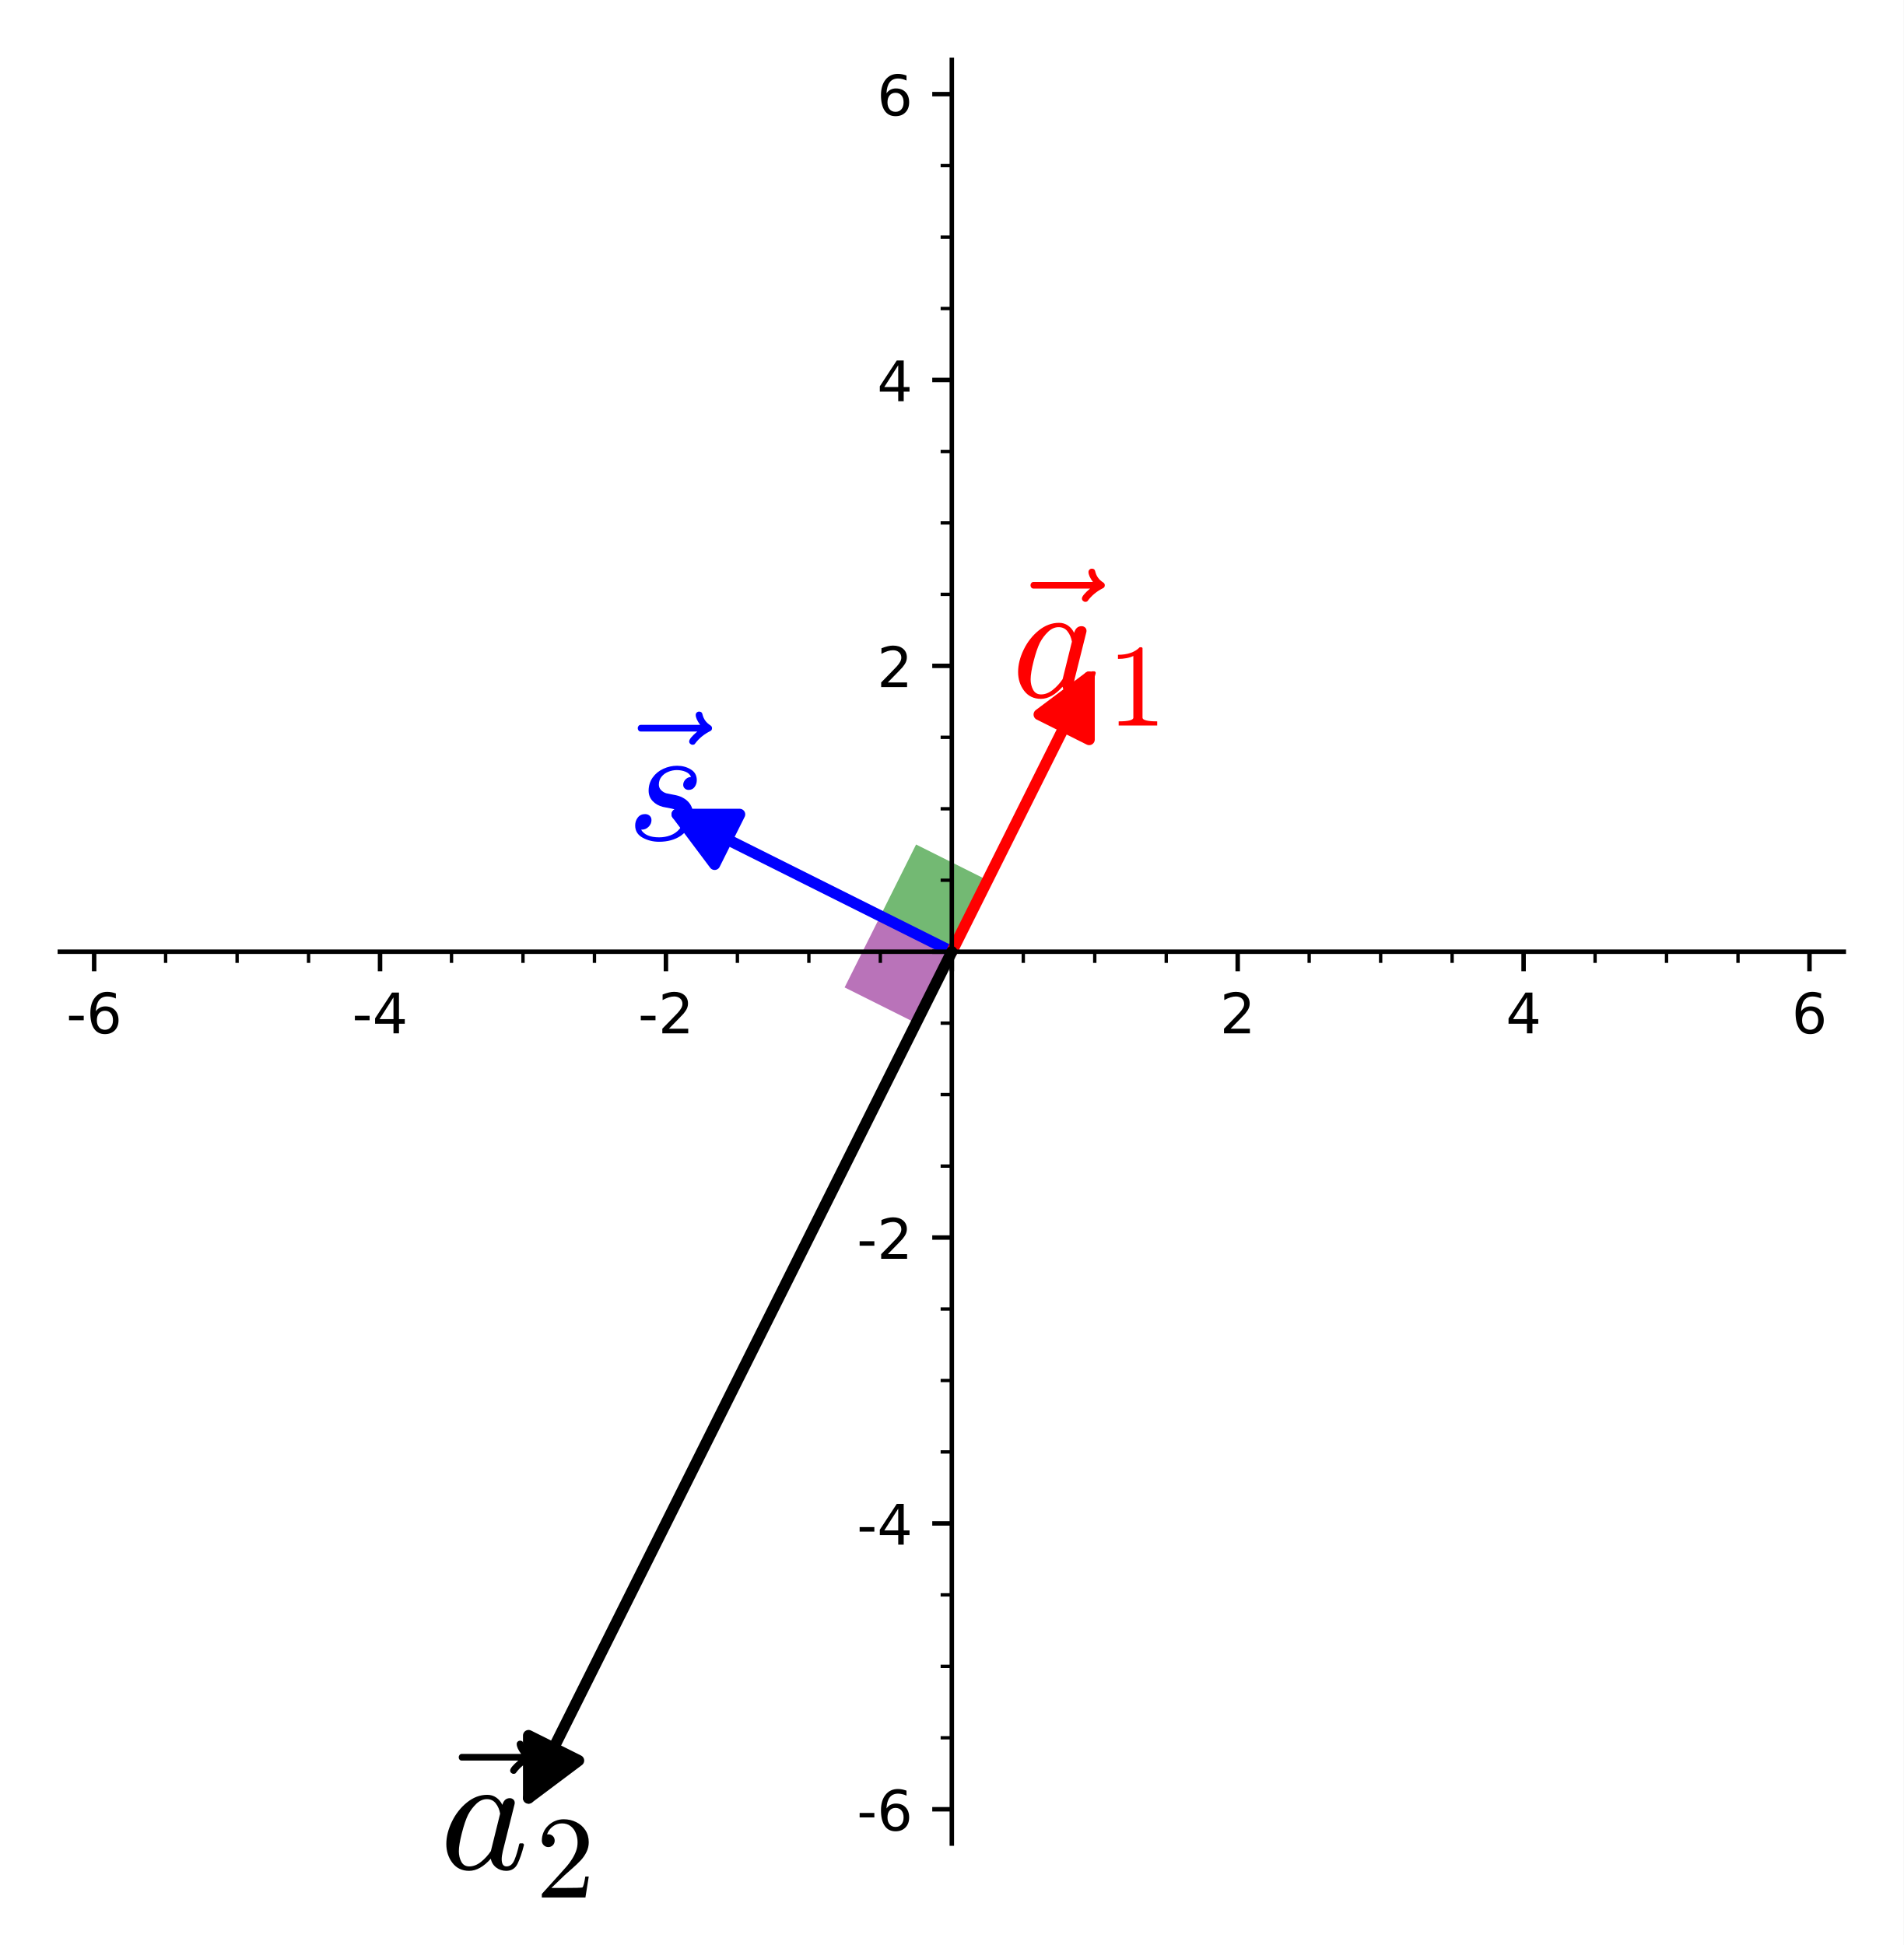
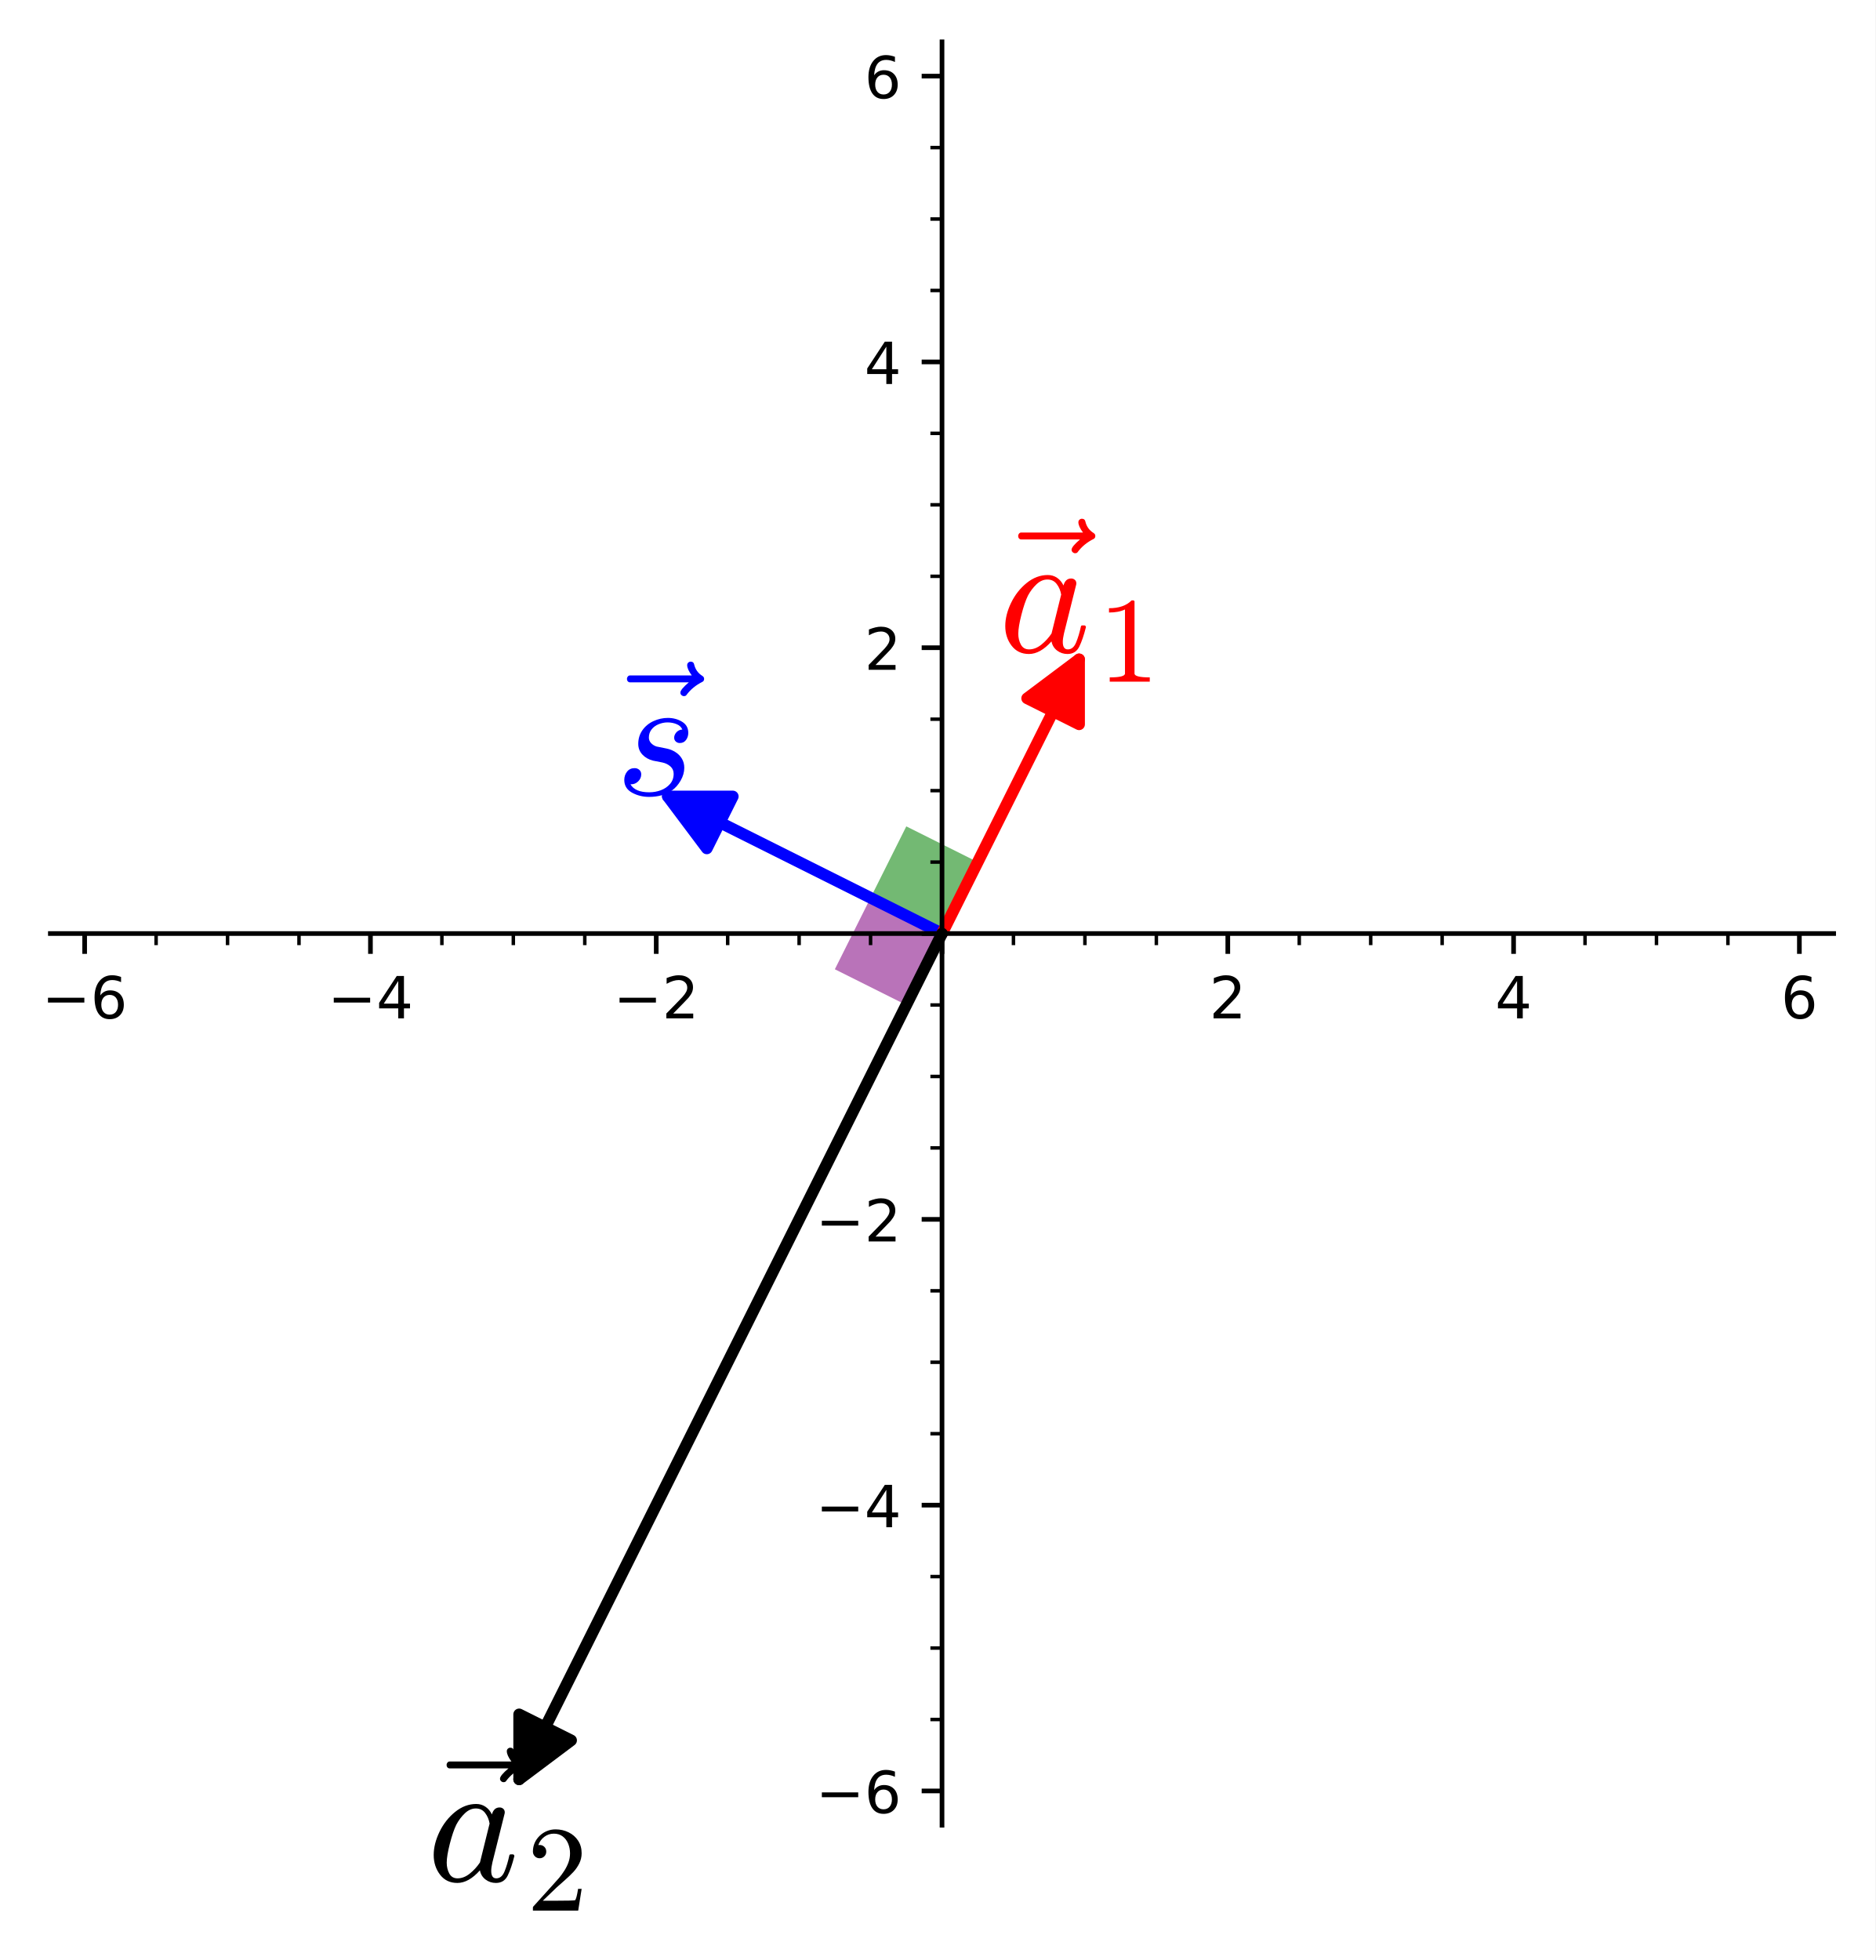
- <svg xmlns="http://www.w3.org/2000/svg" xmlns:xlink="http://www.w3.org/1999/xlink" height="347.799pt" version="1.1" viewBox="0 0 340.36 347.799" width="340.36pt">
+ <svg xmlns="http://www.w3.org/2000/svg" xmlns:xlink="http://www.w3.org/1999/xlink" height="337.348pt" version="1.1" viewBox="0 0 322.823 337.348" width="322.823pt">
  <defs>
-     <style type="text/css">
- *{stroke-linecap:butt;stroke-linejoin:round;}
-   </style>
+     <style type="text/css">*{stroke-linecap:butt;stroke-linejoin:round;}</style>
  </defs>
  <g id="figure_1">
    <g id="patch_1">
-       <path d="M 0 347.799  L 340.36 347.799  L 340.36 0  L 0 0  z " style="fill:#ffffff;" />
+       <path d="M 0 337.348  L 322.823 337.348  L 322.823 0  L 0 0  z " style="fill:#ffffff;" />
    </g>
    <g id="axes_1">
      <g id="patch_2">
-         <path d="M 10.7 329.66  L 329.66 329.66  L 329.66 10.7  L 10.7 10.7  z " style="fill:#ffffff;" />
+         <path d="M 8.668 314.155  L 315.623 314.155  L 315.623 7.2  L 8.668 7.2  z " style="fill:#ffffff;" />
      </g>
      <g id="patch_3">
-         <path clip-path="url(#pb9ba9532b4)" d="M 170.18 170.18  L 157.401 163.791  L 151.012 176.569  L 163.791 182.959  z " style="fill:#800080;opacity:0.55;" />
+         <path clip-path="url(#p8f97b2916f)" d="M 162.145 160.677  L 149.848 154.528  L 143.699 166.826  L 155.997 172.975  z " style="fill:#800080;opacity:0.55;" />
      </g>
      <g id="patch_4">
-         <path clip-path="url(#pb9ba9532b4)" d="M 170.18 170.18  L 157.401 163.791  L 163.791 151.012  L 176.569 157.401  z " style="fill:#008000;opacity:0.55;" />
+         <path clip-path="url(#p8f97b2916f)" d="M 162.145 160.677  L 149.848 154.528  L 155.997 142.231  L 168.294 148.379  z " style="fill:#008000;opacity:0.55;" />
      </g>
      <g id="matplotlib.axis_1">
        <g id="xtick_1">
          <g id="line2d_1">
            <defs>
-               <path d="M 0 0  L 0 3.5  " id="m6ef02446e8" style="stroke:#000000;stroke-width:0.8;" />
+               <path d="M 0 0  L 0 3.5  " id="m85ddcfac53" style="stroke:#000000;stroke-width:0.8;" />
            </defs>
            <g>
-               <use style="stroke:#000000;stroke-width:0.8;" x="16.834" xlink:href="#m6ef02446e8" y="170.18" />
+               <use style="stroke:#000000;stroke-width:0.8;" x="14.571" xlink:href="#m85ddcfac53" y="160.677" />
            </g>
          </g>
          <g id="text_1">
-             <defs>
-               <path d="M 4.891 31.391  L 31.203 31.391  L 31.203 23.391  L 4.891 23.391  z " id="DejaVuSans-2d" />
-               <path d="M 33.016 40.375  Q 26.375 40.375 22.484 35.828  Q 18.609 31.297 18.609 23.391  Q 18.609 15.531 22.484 10.953  Q 26.375 6.391 33.016 6.391  Q 39.656 6.391 43.531 10.953  Q 47.406 15.531 47.406 23.391  Q 47.406 31.297 43.531 35.828  Q 39.656 40.375 33.016 40.375  z M 52.594 71.297  L 52.594 62.312  Q 48.875 64.062 45.094 64.984  Q 41.312 65.922 37.594 65.922  Q 27.828 65.922 22.672 59.328  Q 17.531 52.734 16.797 39.406  Q 19.672 43.656 24.016 45.922  Q 28.375 48.188 33.594 48.188  Q 44.578 48.188 50.953 41.516  Q 57.328 34.859 57.328 23.391  Q 57.328 12.156 50.688 5.359  Q 44.047 -1.422 33.016 -1.422  Q 20.359 -1.422 13.672 8.266  Q 6.984 17.969 6.984 36.375  Q 6.984 53.656 15.188 63.938  Q 23.391 74.219 37.203 74.219  Q 40.922 74.219 44.703 73.484  Q 48.484 72.75 52.594 71.297  z " id="DejaVuSans-36" />
-             </defs>
-             <g transform="translate(11.84869 184.7784)scale(0.1 -0.1)">
-               <use xlink:href="#DejaVuSans-2d" />
-               <use x="36.084" xlink:href="#DejaVuSans-36" />
+             <g transform="translate(7.2 175.2758)scale(0.1 -0.1)">
+               <defs>
+                 <path d="M 10.594 35.5  L 73.188 35.5  L 73.188 27.203  L 10.594 27.203  z " id="DejaVuSans-8722" />
+                 <path d="M 33.016 40.375  Q 26.375 40.375 22.484 35.828  Q 18.609 31.297 18.609 23.391  Q 18.609 15.531 22.484 10.953  Q 26.375 6.391 33.016 6.391  Q 39.656 6.391 43.531 10.953  Q 47.406 15.531 47.406 23.391  Q 47.406 31.297 43.531 35.828  Q 39.656 40.375 33.016 40.375  z M 52.594 71.297  L 52.594 62.312  Q 48.875 64.062 45.094 64.984  Q 41.312 65.922 37.594 65.922  Q 27.828 65.922 22.672 59.328  Q 17.531 52.734 16.797 39.406  Q 19.672 43.656 24.016 45.922  Q 28.375 48.188 33.594 48.188  Q 44.578 48.188 50.953 41.516  Q 57.328 34.859 57.328 23.391  Q 57.328 12.156 50.688 5.359  Q 44.047 -1.422 33.016 -1.422  Q 20.359 -1.422 13.672 8.266  Q 6.984 17.969 6.984 36.375  Q 6.984 53.656 15.188 63.938  Q 23.391 74.219 37.203 74.219  Q 40.922 74.219 44.703 73.484  Q 48.484 72.75 52.594 71.297  z " id="DejaVuSans-54" />
+               </defs>
+               <use xlink:href="#DejaVuSans-8722" />
+               <use x="83.789" xlink:href="#DejaVuSans-54" />
            </g>
          </g>
        </g>
        <g id="xtick_2">
          <g id="line2d_2">
            <g>
-               <use style="stroke:#000000;stroke-width:0.8;" x="67.949" xlink:href="#m6ef02446e8" y="170.18" />
+               <use style="stroke:#000000;stroke-width:0.8;" x="63.763" xlink:href="#m85ddcfac53" y="160.677" />
            </g>
          </g>
          <g id="text_2">
-             <defs>
-               <path d="M 37.797 64.312  L 12.891 25.391  L 37.797 25.391  z M 35.203 72.906  L 47.609 72.906  L 47.609 25.391  L 58.016 25.391  L 58.016 17.188  L 47.609 17.188  L 47.609 0  L 37.797 0  L 37.797 17.188  L 4.891 17.188  L 4.891 26.703  z " id="DejaVuSans-34" />
-             </defs>
-             <g transform="translate(62.96408 184.7784)scale(0.1 -0.1)">
-               <use xlink:href="#DejaVuSans-2d" />
-               <use x="36.084" xlink:href="#DejaVuSans-34" />
+             <g transform="translate(56.39146 175.2758)scale(0.1 -0.1)">
+               <defs>
+                 <path d="M 37.797 64.312  L 12.891 25.391  L 37.797 25.391  z M 35.203 72.906  L 47.609 72.906  L 47.609 25.391  L 58.016 25.391  L 58.016 17.188  L 47.609 17.188  L 47.609 0  L 37.797 0  L 37.797 17.188  L 4.891 17.188  L 4.891 26.703  z " id="DejaVuSans-52" />
+               </defs>
+               <use xlink:href="#DejaVuSans-8722" />
+               <use x="83.789" xlink:href="#DejaVuSans-52" />
            </g>
          </g>
        </g>
        <g id="xtick_3">
          <g id="line2d_3">
            <g>
-               <use style="stroke:#000000;stroke-width:0.8;" x="119.065" xlink:href="#m6ef02446e8" y="170.18" />
+               <use style="stroke:#000000;stroke-width:0.8;" x="112.954" xlink:href="#m85ddcfac53" y="160.677" />
            </g>
          </g>
          <g id="text_3">
-             <defs>
-               <path d="M 19.188 8.297  L 53.609 8.297  L 53.609 0  L 7.328 0  L 7.328 8.297  Q 12.938 14.109 22.625 23.891  Q 32.328 33.688 34.812 36.531  Q 39.547 41.844 41.422 45.531  Q 43.312 49.219 43.312 52.781  Q 43.312 58.594 39.234 62.25  Q 35.156 65.922 28.609 65.922  Q 23.969 65.922 18.812 64.312  Q 13.672 62.703 7.812 59.422  L 7.812 69.391  Q 13.766 71.781 18.938 73  Q 24.125 74.219 28.422 74.219  Q 39.75 74.219 46.484 68.547  Q 53.219 62.891 53.219 53.422  Q 53.219 48.922 51.531 44.891  Q 49.859 40.875 45.406 35.406  Q 44.188 33.984 37.641 27.219  Q 31.109 20.453 19.188 8.297  z " id="DejaVuSans-32" />
-             </defs>
-             <g transform="translate(114.0795 184.7784)scale(0.1 -0.1)">
-               <use xlink:href="#DejaVuSans-2d" />
-               <use x="36.084" xlink:href="#DejaVuSans-32" />
+             <g transform="translate(105.5829 175.2758)scale(0.1 -0.1)">
+               <defs>
+                 <path d="M 19.188 8.297  L 53.609 8.297  L 53.609 0  L 7.328 0  L 7.328 8.297  Q 12.938 14.109 22.625 23.891  Q 32.328 33.688 34.812 36.531  Q 39.547 41.844 41.422 45.531  Q 43.312 49.219 43.312 52.781  Q 43.312 58.594 39.234 62.25  Q 35.156 65.922 28.609 65.922  Q 23.969 65.922 18.812 64.312  Q 13.672 62.703 7.812 59.422  L 7.812 69.391  Q 13.766 71.781 18.938 73  Q 24.125 74.219 28.422 74.219  Q 39.75 74.219 46.484 68.547  Q 53.219 62.891 53.219 53.422  Q 53.219 48.922 51.531 44.891  Q 49.859 40.875 45.406 35.406  Q 44.188 33.984 37.641 27.219  Q 31.109 20.453 19.188 8.297  z " id="DejaVuSans-50" />
+               </defs>
+               <use xlink:href="#DejaVuSans-8722" />
+               <use x="83.789" xlink:href="#DejaVuSans-50" />
            </g>
          </g>
        </g>
        <g id="xtick_4">
          <g id="line2d_4">
            <g>
-               <use style="stroke:#000000;stroke-width:0.8;" x="170.18" xlink:href="#m6ef02446e8" y="170.18" />
+               <use style="stroke:#000000;stroke-width:0.8;" x="162.145" xlink:href="#m85ddcfac53" y="160.677" />
            </g>
          </g>
        </g>
        <g id="xtick_5">
          <g id="line2d_5">
            <g>
-               <use style="stroke:#000000;stroke-width:0.8;" x="221.295" xlink:href="#m6ef02446e8" y="170.18" />
+               <use style="stroke:#000000;stroke-width:0.8;" x="211.337" xlink:href="#m85ddcfac53" y="160.677" />
            </g>
          </g>
          <g id="text_4">
-             <g transform="translate(218.1141 184.7784)scale(0.1 -0.1)">
-               <use xlink:href="#DejaVuSans-32" />
+             <g transform="translate(208.1557 175.2758)scale(0.1 -0.1)">
+               <use xlink:href="#DejaVuSans-50" />
            </g>
          </g>
        </g>
        <g id="xtick_6">
          <g id="line2d_6">
            <g>
-               <use style="stroke:#000000;stroke-width:0.8;" x="272.411" xlink:href="#m6ef02446e8" y="170.18" />
+               <use style="stroke:#000000;stroke-width:0.8;" x="260.528" xlink:href="#m85ddcfac53" y="160.677" />
            </g>
          </g>
          <g id="text_5">
-             <g transform="translate(269.2295 184.7784)scale(0.1 -0.1)">
-               <use xlink:href="#DejaVuSans-34" />
+             <g transform="translate(257.3471 175.2758)scale(0.1 -0.1)">
+               <use xlink:href="#DejaVuSans-52" />
            </g>
          </g>
        </g>
        <g id="xtick_7">
          <g id="line2d_7">
            <g>
-               <use style="stroke:#000000;stroke-width:0.8;" x="323.526" xlink:href="#m6ef02446e8" y="170.18" />
+               <use style="stroke:#000000;stroke-width:0.8;" x="309.72" xlink:href="#m85ddcfac53" y="160.677" />
            </g>
          </g>
          <g id="text_6">
-             <g transform="translate(320.3449 184.7784)scale(0.1 -0.1)">
-               <use xlink:href="#DejaVuSans-36" />
+             <g transform="translate(306.5386 175.2758)scale(0.1 -0.1)">
+               <use xlink:href="#DejaVuSans-54" />
            </g>
          </g>
        </g>
        <g id="xtick_8">
          <g id="line2d_8">
            <defs>
-               <path d="M 0 0  L 0 2  " id="md913245c56" style="stroke:#000000;stroke-width:0.6;" />
+               <path d="M 0 0  L 0 2  " id="m6c26e0ca25" style="stroke:#000000;stroke-width:0.6;" />
            </defs>
            <g>
-               <use style="stroke:#000000;stroke-width:0.6;" x="29.613" xlink:href="#md913245c56" y="170.18" />
+               <use style="stroke:#000000;stroke-width:0.6;" x="26.869" xlink:href="#m6c26e0ca25" y="160.677" />
            </g>
          </g>
        </g>
        <g id="xtick_9">
          <g id="line2d_9">
            <g>
-               <use style="stroke:#000000;stroke-width:0.6;" x="42.392" xlink:href="#md913245c56" y="170.18" />
+               <use style="stroke:#000000;stroke-width:0.6;" x="39.167" xlink:href="#m6c26e0ca25" y="160.677" />
            </g>
          </g>
        </g>
        <g id="xtick_10">
          <g id="line2d_10">
            <g>
-               <use style="stroke:#000000;stroke-width:0.6;" x="55.17" xlink:href="#md913245c56" y="170.18" />
+               <use style="stroke:#000000;stroke-width:0.6;" x="51.465" xlink:href="#m6c26e0ca25" y="160.677" />
            </g>
          </g>
        </g>
        <g id="xtick_11">
          <g id="line2d_11">
            <g>
-               <use style="stroke:#000000;stroke-width:0.6;" x="80.728" xlink:href="#md913245c56" y="170.18" />
+               <use style="stroke:#000000;stroke-width:0.6;" x="76.06" xlink:href="#m6c26e0ca25" y="160.677" />
            </g>
          </g>
        </g>
        <g id="xtick_12">
          <g id="line2d_12">
            <g>
-               <use style="stroke:#000000;stroke-width:0.6;" x="93.507" xlink:href="#md913245c56" y="170.18" />
+               <use style="stroke:#000000;stroke-width:0.6;" x="88.358" xlink:href="#m6c26e0ca25" y="160.677" />
            </g>
          </g>
        </g>
        <g id="xtick_13">
          <g id="line2d_13">
            <g>
-               <use style="stroke:#000000;stroke-width:0.6;" x="106.286" xlink:href="#md913245c56" y="170.18" />
+               <use style="stroke:#000000;stroke-width:0.6;" x="100.656" xlink:href="#m6c26e0ca25" y="160.677" />
            </g>
          </g>
        </g>
        <g id="xtick_14">
          <g id="line2d_14">
            <g>
-               <use style="stroke:#000000;stroke-width:0.6;" x="131.843" xlink:href="#md913245c56" y="170.18" />
+               <use style="stroke:#000000;stroke-width:0.6;" x="125.252" xlink:href="#m6c26e0ca25" y="160.677" />
            </g>
          </g>
        </g>
        <g id="xtick_15">
          <g id="line2d_15">
            <g>
-               <use style="stroke:#000000;stroke-width:0.6;" x="144.622" xlink:href="#md913245c56" y="170.18" />
+               <use style="stroke:#000000;stroke-width:0.6;" x="137.55" xlink:href="#m6c26e0ca25" y="160.677" />
            </g>
          </g>
        </g>
        <g id="xtick_16">
          <g id="line2d_16">
            <g>
-               <use style="stroke:#000000;stroke-width:0.6;" x="157.401" xlink:href="#md913245c56" y="170.18" />
+               <use style="stroke:#000000;stroke-width:0.6;" x="149.848" xlink:href="#m6c26e0ca25" y="160.677" />
            </g>
          </g>
        </g>
        <g id="xtick_17">
          <g id="line2d_17">
            <g>
-               <use style="stroke:#000000;stroke-width:0.6;" x="182.959" xlink:href="#md913245c56" y="170.18" />
+               <use style="stroke:#000000;stroke-width:0.6;" x="174.443" xlink:href="#m6c26e0ca25" y="160.677" />
            </g>
          </g>
        </g>
        <g id="xtick_18">
          <g id="line2d_18">
            <g>
-               <use style="stroke:#000000;stroke-width:0.6;" x="195.738" xlink:href="#md913245c56" y="170.18" />
+               <use style="stroke:#000000;stroke-width:0.6;" x="186.741" xlink:href="#m6c26e0ca25" y="160.677" />
            </g>
          </g>
        </g>
        <g id="xtick_19">
          <g id="line2d_19">
            <g>
-               <use style="stroke:#000000;stroke-width:0.6;" x="208.517" xlink:href="#md913245c56" y="170.18" />
+               <use style="stroke:#000000;stroke-width:0.6;" x="199.039" xlink:href="#m6c26e0ca25" y="160.677" />
            </g>
          </g>
        </g>
        <g id="xtick_20">
          <g id="line2d_20">
            <g>
-               <use style="stroke:#000000;stroke-width:0.6;" x="234.074" xlink:href="#md913245c56" y="170.18" />
+               <use style="stroke:#000000;stroke-width:0.6;" x="223.635" xlink:href="#m6c26e0ca25" y="160.677" />
            </g>
          </g>
        </g>
        <g id="xtick_21">
          <g id="line2d_21">
            <g>
-               <use style="stroke:#000000;stroke-width:0.6;" x="246.853" xlink:href="#md913245c56" y="170.18" />
+               <use style="stroke:#000000;stroke-width:0.6;" x="235.933" xlink:href="#m6c26e0ca25" y="160.677" />
            </g>
          </g>
        </g>
        <g id="xtick_22">
          <g id="line2d_22">
            <g>
-               <use style="stroke:#000000;stroke-width:0.6;" x="259.632" xlink:href="#md913245c56" y="170.18" />
+               <use style="stroke:#000000;stroke-width:0.6;" x="248.231" xlink:href="#m6c26e0ca25" y="160.677" />
            </g>
          </g>
        </g>
        <g id="xtick_23">
          <g id="line2d_23">
            <g>
-               <use style="stroke:#000000;stroke-width:0.6;" x="285.19" xlink:href="#md913245c56" y="170.18" />
+               <use style="stroke:#000000;stroke-width:0.6;" x="272.826" xlink:href="#m6c26e0ca25" y="160.677" />
            </g>
          </g>
        </g>
        <g id="xtick_24">
          <g id="line2d_24">
            <g>
-               <use style="stroke:#000000;stroke-width:0.6;" x="297.968" xlink:href="#md913245c56" y="170.18" />
+               <use style="stroke:#000000;stroke-width:0.6;" x="285.124" xlink:href="#m6c26e0ca25" y="160.677" />
            </g>
          </g>
        </g>
        <g id="xtick_25">
          <g id="line2d_25">
            <g>
-               <use style="stroke:#000000;stroke-width:0.6;" x="310.747" xlink:href="#md913245c56" y="170.18" />
+               <use style="stroke:#000000;stroke-width:0.6;" x="297.422" xlink:href="#m6c26e0ca25" y="160.677" />
            </g>
          </g>
        </g>
      </g>
      <g id="matplotlib.axis_2">
        <g id="ytick_1">
          <g id="line2d_26">
            <defs>
-               <path d="M 0 0  L -3.5 0  " id="m587f216d3a" style="stroke:#000000;stroke-width:0.8;" />
+               <path d="M 0 0  L -3.5 0  " id="m29b5e750e6" style="stroke:#000000;stroke-width:0.8;" />
            </defs>
            <g>
-               <use style="stroke:#000000;stroke-width:0.8;" x="170.18" xlink:href="#m587f216d3a" y="323.526" />
+               <use style="stroke:#000000;stroke-width:0.8;" x="162.145" xlink:href="#m29b5e750e6" y="308.252" />
            </g>
          </g>
          <g id="text_7">
-             <g transform="translate(153.2097 327.3254)scale(0.1 -0.1)">
-               <use xlink:href="#DejaVuSans-2d" />
-               <use x="36.084" xlink:href="#DejaVuSans-36" />
+             <g transform="translate(140.4033 312.0509)scale(0.1 -0.1)">
+               <use xlink:href="#DejaVuSans-8722" />
+               <use x="83.789" xlink:href="#DejaVuSans-54" />
            </g>
          </g>
        </g>
        <g id="ytick_2">
          <g id="line2d_27">
            <g>
-               <use style="stroke:#000000;stroke-width:0.8;" x="170.18" xlink:href="#m587f216d3a" y="272.411" />
+               <use style="stroke:#000000;stroke-width:0.8;" x="162.145" xlink:href="#m29b5e750e6" y="259.06" />
            </g>
          </g>
          <g id="text_8">
-             <g transform="translate(153.2097 276.21)scale(0.1 -0.1)">
-               <use xlink:href="#DejaVuSans-2d" />
-               <use x="36.084" xlink:href="#DejaVuSans-34" />
+             <g transform="translate(140.4033 262.8595)scale(0.1 -0.1)">
+               <use xlink:href="#DejaVuSans-8722" />
+               <use x="83.789" xlink:href="#DejaVuSans-52" />
            </g>
          </g>
        </g>
        <g id="ytick_3">
          <g id="line2d_28">
            <g>
-               <use style="stroke:#000000;stroke-width:0.8;" x="170.18" xlink:href="#m587f216d3a" y="221.295" />
+               <use style="stroke:#000000;stroke-width:0.8;" x="162.145" xlink:href="#m29b5e750e6" y="209.869" />
            </g>
          </g>
          <g id="text_9">
-             <g transform="translate(153.2097 225.0946)scale(0.1 -0.1)">
-               <use xlink:href="#DejaVuSans-2d" />
-               <use x="36.084" xlink:href="#DejaVuSans-32" />
+             <g transform="translate(140.4033 213.668)scale(0.1 -0.1)">
+               <use xlink:href="#DejaVuSans-8722" />
+               <use x="83.789" xlink:href="#DejaVuSans-50" />
            </g>
          </g>
        </g>
        <g id="ytick_4">
          <g id="line2d_29">
            <g>
-               <use style="stroke:#000000;stroke-width:0.8;" x="170.18" xlink:href="#m587f216d3a" y="170.18" />
+               <use style="stroke:#000000;stroke-width:0.8;" x="162.145" xlink:href="#m29b5e750e6" y="160.677" />
            </g>
          </g>
        </g>
        <g id="ytick_5">
          <g id="line2d_30">
            <g>
-               <use style="stroke:#000000;stroke-width:0.8;" x="170.18" xlink:href="#m587f216d3a" y="119.065" />
+               <use style="stroke:#000000;stroke-width:0.8;" x="162.145" xlink:href="#m29b5e750e6" y="111.486" />
            </g>
          </g>
          <g id="text_10">
-             <g transform="translate(156.8175 122.8638)scale(0.1 -0.1)">
-               <use xlink:href="#DejaVuSans-32" />
+             <g transform="translate(148.783 115.2851)scale(0.1 -0.1)">
+               <use xlink:href="#DejaVuSans-50" />
            </g>
          </g>
        </g>
        <g id="ytick_6">
          <g id="line2d_31">
            <g>
-               <use style="stroke:#000000;stroke-width:0.8;" x="170.18" xlink:href="#m587f216d3a" y="67.949" />
+               <use style="stroke:#000000;stroke-width:0.8;" x="162.145" xlink:href="#m29b5e750e6" y="62.294" />
            </g>
          </g>
          <g id="text_11">
-             <g transform="translate(156.8175 71.74845)scale(0.1 -0.1)">
-               <use xlink:href="#DejaVuSans-34" />
+             <g transform="translate(148.783 66.09365)scale(0.1 -0.1)">
+               <use xlink:href="#DejaVuSans-52" />
            </g>
          </g>
        </g>
        <g id="ytick_7">
          <g id="line2d_32">
            <g>
-               <use style="stroke:#000000;stroke-width:0.8;" x="170.18" xlink:href="#m587f216d3a" y="16.834" />
+               <use style="stroke:#000000;stroke-width:0.8;" x="162.145" xlink:href="#m29b5e750e6" y="13.103" />
            </g>
          </g>
          <g id="text_12">
-             <g transform="translate(156.8175 20.63306)scale(0.1 -0.1)">
-               <use xlink:href="#DejaVuSans-36" />
+             <g transform="translate(148.783 16.90219)scale(0.1 -0.1)">
+               <use xlink:href="#DejaVuSans-54" />
            </g>
          </g>
        </g>
        <g id="ytick_8">
          <g id="line2d_33">
            <defs>
-               <path d="M 0 0  L -2 0  " id="mb1b978e82b" style="stroke:#000000;stroke-width:0.6;" />
+               <path d="M 0 0  L -2 0  " id="m993b1fc0ec" style="stroke:#000000;stroke-width:0.6;" />
            </defs>
            <g>
-               <use style="stroke:#000000;stroke-width:0.6;" x="170.18" xlink:href="#mb1b978e82b" y="310.747" />
+               <use style="stroke:#000000;stroke-width:0.6;" x="162.145" xlink:href="#m993b1fc0ec" y="295.954" />
            </g>
          </g>
        </g>
        <g id="ytick_9">
          <g id="line2d_34">
            <g>
-               <use style="stroke:#000000;stroke-width:0.6;" x="170.18" xlink:href="#mb1b978e82b" y="297.968" />
+               <use style="stroke:#000000;stroke-width:0.6;" x="162.145" xlink:href="#m993b1fc0ec" y="283.656" />
            </g>
          </g>
        </g>
        <g id="ytick_10">
          <g id="line2d_35">
            <g>
-               <use style="stroke:#000000;stroke-width:0.6;" x="170.18" xlink:href="#mb1b978e82b" y="285.19" />
+               <use style="stroke:#000000;stroke-width:0.6;" x="162.145" xlink:href="#m993b1fc0ec" y="271.358" />
            </g>
          </g>
        </g>
        <g id="ytick_11">
          <g id="line2d_36">
            <g>
-               <use style="stroke:#000000;stroke-width:0.6;" x="170.18" xlink:href="#mb1b978e82b" y="259.632" />
+               <use style="stroke:#000000;stroke-width:0.6;" x="162.145" xlink:href="#m993b1fc0ec" y="246.762" />
            </g>
          </g>
        </g>
        <g id="ytick_12">
          <g id="line2d_37">
            <g>
-               <use style="stroke:#000000;stroke-width:0.6;" x="170.18" xlink:href="#mb1b978e82b" y="246.853" />
+               <use style="stroke:#000000;stroke-width:0.6;" x="162.145" xlink:href="#m993b1fc0ec" y="234.465" />
            </g>
          </g>
        </g>
        <g id="ytick_13">
          <g id="line2d_38">
            <g>
-               <use style="stroke:#000000;stroke-width:0.6;" x="170.18" xlink:href="#mb1b978e82b" y="234.074" />
+               <use style="stroke:#000000;stroke-width:0.6;" x="162.145" xlink:href="#m993b1fc0ec" y="222.167" />
            </g>
          </g>
        </g>
        <g id="ytick_14">
          <g id="line2d_39">
            <g>
-               <use style="stroke:#000000;stroke-width:0.6;" x="170.18" xlink:href="#mb1b978e82b" y="208.517" />
+               <use style="stroke:#000000;stroke-width:0.6;" x="162.145" xlink:href="#m993b1fc0ec" y="197.571" />
            </g>
          </g>
        </g>
        <g id="ytick_15">
          <g id="line2d_40">
            <g>
-               <use style="stroke:#000000;stroke-width:0.6;" x="170.18" xlink:href="#mb1b978e82b" y="195.738" />
+               <use style="stroke:#000000;stroke-width:0.6;" x="162.145" xlink:href="#m993b1fc0ec" y="185.273" />
            </g>
          </g>
        </g>
        <g id="ytick_16">
          <g id="line2d_41">
            <g>
-               <use style="stroke:#000000;stroke-width:0.6;" x="170.18" xlink:href="#mb1b978e82b" y="182.959" />
+               <use style="stroke:#000000;stroke-width:0.6;" x="162.145" xlink:href="#m993b1fc0ec" y="172.975" />
            </g>
          </g>
        </g>
        <g id="ytick_17">
          <g id="line2d_42">
            <g>
-               <use style="stroke:#000000;stroke-width:0.6;" x="170.18" xlink:href="#mb1b978e82b" y="157.401" />
+               <use style="stroke:#000000;stroke-width:0.6;" x="162.145" xlink:href="#m993b1fc0ec" y="148.379" />
            </g>
          </g>
        </g>
        <g id="ytick_18">
          <g id="line2d_43">
            <g>
-               <use style="stroke:#000000;stroke-width:0.6;" x="170.18" xlink:href="#mb1b978e82b" y="144.622" />
+               <use style="stroke:#000000;stroke-width:0.6;" x="162.145" xlink:href="#m993b1fc0ec" y="136.082" />
            </g>
          </g>
        </g>
        <g id="ytick_19">
          <g id="line2d_44">
            <g>
-               <use style="stroke:#000000;stroke-width:0.6;" x="170.18" xlink:href="#mb1b978e82b" y="131.843" />
+               <use style="stroke:#000000;stroke-width:0.6;" x="162.145" xlink:href="#m993b1fc0ec" y="123.784" />
            </g>
          </g>
        </g>
        <g id="ytick_20">
          <g id="line2d_45">
            <g>
-               <use style="stroke:#000000;stroke-width:0.6;" x="170.18" xlink:href="#mb1b978e82b" y="106.286" />
+               <use style="stroke:#000000;stroke-width:0.6;" x="162.145" xlink:href="#m993b1fc0ec" y="99.188" />
            </g>
          </g>
        </g>
        <g id="ytick_21">
          <g id="line2d_46">
            <g>
-               <use style="stroke:#000000;stroke-width:0.6;" x="170.18" xlink:href="#mb1b978e82b" y="93.507" />
+               <use style="stroke:#000000;stroke-width:0.6;" x="162.145" xlink:href="#m993b1fc0ec" y="86.89" />
            </g>
          </g>
        </g>
        <g id="ytick_22">
          <g id="line2d_47">
            <g>
-               <use style="stroke:#000000;stroke-width:0.6;" x="170.18" xlink:href="#mb1b978e82b" y="80.728" />
+               <use style="stroke:#000000;stroke-width:0.6;" x="162.145" xlink:href="#m993b1fc0ec" y="74.592" />
            </g>
          </g>
        </g>
        <g id="ytick_23">
          <g id="line2d_48">
            <g>
-               <use style="stroke:#000000;stroke-width:0.6;" x="170.18" xlink:href="#mb1b978e82b" y="55.17" />
+               <use style="stroke:#000000;stroke-width:0.6;" x="162.145" xlink:href="#m993b1fc0ec" y="49.997" />
            </g>
          </g>
        </g>
        <g id="ytick_24">
          <g id="line2d_49">
            <g>
-               <use style="stroke:#000000;stroke-width:0.6;" x="170.18" xlink:href="#mb1b978e82b" y="42.392" />
+               <use style="stroke:#000000;stroke-width:0.6;" x="162.145" xlink:href="#m993b1fc0ec" y="37.699" />
            </g>
          </g>
        </g>
        <g id="ytick_25">
          <g id="line2d_50">
            <g>
-               <use style="stroke:#000000;stroke-width:0.6;" x="170.18" xlink:href="#mb1b978e82b" y="29.613" />
+               <use style="stroke:#000000;stroke-width:0.6;" x="162.145" xlink:href="#m993b1fc0ec" y="25.401" />
            </g>
          </g>
        </g>
      </g>
      <g id="patch_5">
-         <path clip-path="url(#pb9ba9532b4)" d="M 170.18 170.18  Q 144.622 157.401 121.065 145.622  " style="fill:none;stroke:#0000ff;stroke-linecap:round;stroke-width:2;" />
-         <path clip-path="url(#pb9ba9532b4)" d="M 127.773 154.567  L 121.065 145.622  L 132.245 145.622  L 127.773 154.567  z " style="fill:#0000ff;stroke:#0000ff;stroke-linecap:round;stroke-width:2;" />
+         <path clip-path="url(#p8f97b2916f)" d="M 162.145 160.677  Q 137.55 148.379 114.954 137.082  " style="fill:none;stroke:#0000ff;stroke-linecap:round;stroke-width:2;" />
+         <path clip-path="url(#p8f97b2916f)" d="M 121.662 146.026  L 114.954 137.082  L 126.134 137.082  L 121.662 146.026  z " style="fill:#0000ff;stroke:#0000ff;stroke-linecap:round;stroke-width:2;" />
      </g>
      <g id="patch_6">
-         <path clip-path="url(#pb9ba9532b4)" d="M 170.18 170.18  Q 182.959 144.622 194.738 121.065  " style="fill:none;stroke:#ff0000;stroke-linecap:round;stroke-width:2;" />
-         <path clip-path="url(#pb9ba9532b4)" d="M 185.793 127.773  L 194.738 121.065  L 194.738 132.245  L 185.793 127.773  z " style="fill:#ff0000;stroke:#ff0000;stroke-linecap:round;stroke-width:2;" />
+         <path clip-path="url(#p8f97b2916f)" d="M 162.145 160.677  Q 174.443 136.082 185.741 113.486  " style="fill:none;stroke:#ff0000;stroke-linecap:round;stroke-width:2;" />
+         <path clip-path="url(#p8f97b2916f)" d="M 176.797 120.194  L 185.741 113.486  L 185.741 124.666  L 176.797 120.194  z " style="fill:#ff0000;stroke:#ff0000;stroke-linecap:round;stroke-width:2;" />
      </g>
      <g id="patch_7">
-         <path clip-path="url(#pb9ba9532b4)" d="M 170.18 170.18  Q 131.843 246.853 94.507 321.526  " style="fill:none;stroke:#000000;stroke-linecap:round;stroke-width:2;" />
-         <path clip-path="url(#pb9ba9532b4)" d="M 103.451 314.818  L 94.507 321.526  L 94.507 310.346  L 103.451 314.818  z " style="stroke:#000000;stroke-linecap:round;stroke-width:2;" />
+         <path clip-path="url(#p8f97b2916f)" d="M 162.145 160.677  Q 125.252 234.465 89.358 306.252  " style="fill:none;stroke:#000000;stroke-linecap:round;stroke-width:2;" />
+         <path clip-path="url(#p8f97b2916f)" d="M 98.303 299.543  L 89.358 306.252  L 89.358 295.071  L 98.303 299.543  z " style="stroke:#000000;stroke-linecap:round;stroke-width:2;" />
      </g>
      <g id="patch_8">
-         <path d="M 170.18 329.66  L 170.18 10.7  " style="fill:none;stroke:#000000;stroke-linecap:square;stroke-linejoin:miter;stroke-width:0.8;" />
+         <path d="M 162.145 314.155  L 162.145 7.2  " style="fill:none;stroke:#000000;stroke-linecap:square;stroke-linejoin:miter;stroke-width:0.8;" />
      </g>
      <g id="patch_9">
-         <path d="M 10.7 170.18  L 329.66 170.18  " style="fill:none;stroke:#000000;stroke-linecap:square;stroke-linejoin:miter;stroke-width:0.8;" />
+         <path d="M 8.668 160.677  L 315.623 160.677  " style="fill:none;stroke:#000000;stroke-linecap:square;stroke-linejoin:miter;stroke-width:0.8;" />
      </g>
      <g id="text_13">
-         <defs>
-           <path d="M 20.016 59.516  Q 19.234 59.516 18.719 60.094  Q 18.219 60.688 18.219 61.531  Q 18.219 62.25 18.719 62.859  Q 19.234 63.484 20.016 63.484  L 55.422 63.484  Q 52.781 67.047 52.781 69.391  Q 52.781 70.266 53.391 70.828  Q 54 71.391 54.781 71.391  Q 56.453 71.391 56.781 69.828  Q 57.766 65.531 61.531 63.188  Q 62.5 62.547 62.5 61.531  Q 62.5 60.297 61.531 59.812  Q 55.859 56.984 52.391 52.297  Q 52 51.609 50.875 51.609  Q 50.141 51.609 49.5 52.188  Q 48.875 52.781 48.875 53.609  Q 48.875 55.422 53.719 59.516  z " id="Cmmi10-7e" />
-           <path d="M 8.688 6.109  Q 11.375 1.516 19.484 1.516  Q 23 1.516 26.172 2.703  Q 29.344 3.906 31.422 6.297  Q 33.5 8.688 33.5 12.109  Q 33.5 14.703 31.641 16.359  Q 29.781 18.016 27.094 18.609  L 21.688 19.672  Q 17.969 20.609 15.578 23.141  Q 13.188 25.688 13.188 29.297  Q 13.188 33.734 15.594 37.156  Q 18.016 40.578 21.969 42.375  Q 25.922 44.188 30.172 44.188  Q 34.719 44.188 38.297 42.016  Q 41.891 39.844 41.891 35.594  Q 41.891 33.297 40.594 31.531  Q 39.312 29.781 37.016 29.781  Q 35.688 29.781 34.734 30.641  Q 33.797 31.5 33.797 32.812  Q 33.797 33.984 34.453 35.078  Q 35.109 36.188 36.203 36.844  Q 37.312 37.5 38.484 37.5  Q 37.594 39.656 35.172 40.625  Q 32.766 41.609 29.984 41.609  Q 27.438 41.609 24.891 40.578  Q 22.359 39.547 20.812 37.562  Q 19.281 35.594 19.281 32.906  Q 19.281 31.109 20.547 29.734  Q 21.828 28.375 23.688 27.781  L 29.5 26.609  Q 32.281 26.031 34.594 24.531  Q 36.922 23.047 38.25 20.766  Q 39.594 18.5 39.594 15.578  Q 39.594 11.859 37.516 8.25  Q 35.453 4.641 32.422 2.484  Q 27.094 -1.125 19.391 -1.125  Q 14.062 -1.125 9.609 1.312  Q 5.172 3.766 5.172 8.594  Q 5.172 11.328 6.75 13.344  Q 8.344 15.375 11.078 15.375  Q 12.703 15.375 13.797 14.391  Q 14.891 13.422 14.891 11.812  Q 14.891 9.516 13.172 7.812  Q 11.469 6.109 9.188 6.109  z " id="Cmmi10-73" />
-         </defs>
-         <g style="fill:#0000ff;" transform="translate(112.0146 150.3447)scale(0.3 -0.3)">
-           <use transform="translate(-11.52441 5.609375)" xlink:href="#Cmmi10-7e" />
-           <use transform="translate(0 0.53125)" xlink:href="#Cmmi10-73" />
+         <g style="fill:#0000ff;" transform="translate(105.904 136.981)scale(0.3 -0.3)">
+           <defs>
+             <path d="M 20.016 59.516  Q 19.234 59.516 18.719 60.094  Q 18.219 60.688 18.219 61.531  Q 18.219 62.25 18.719 62.859  Q 19.234 63.484 20.016 63.484  L 55.422 63.484  Q 52.781 67.047 52.781 69.391  Q 52.781 70.266 53.391 70.828  Q 54 71.391 54.781 71.391  Q 56.453 71.391 56.781 69.828  Q 57.766 65.531 61.531 63.188  Q 62.5 62.547 62.5 61.531  Q 62.5 60.297 61.531 59.812  Q 55.859 56.984 52.391 52.297  Q 52 51.609 50.875 51.609  Q 50.141 51.609 49.5 52.188  Q 48.875 52.781 48.875 53.609  Q 48.875 55.422 53.719 59.516  z " id="Cmmi10-126" />
+             <path d="M 8.688 6.109  Q 11.375 1.516 19.484 1.516  Q 23 1.516 26.172 2.703  Q 29.344 3.906 31.422 6.297  Q 33.5 8.688 33.5 12.109  Q 33.5 14.703 31.641 16.359  Q 29.781 18.016 27.094 18.609  L 21.688 19.672  Q 17.969 20.609 15.578 23.141  Q 13.188 25.688 13.188 29.297  Q 13.188 33.734 15.594 37.156  Q 18.016 40.578 21.969 42.375  Q 25.922 44.188 30.172 44.188  Q 34.719 44.188 38.297 42.016  Q 41.891 39.844 41.891 35.594  Q 41.891 33.297 40.594 31.531  Q 39.312 29.781 37.016 29.781  Q 35.688 29.781 34.734 30.641  Q 33.797 31.5 33.797 32.812  Q 33.797 33.984 34.453 35.078  Q 35.109 36.188 36.203 36.844  Q 37.312 37.5 38.484 37.5  Q 37.594 39.656 35.172 40.625  Q 32.766 41.609 29.984 41.609  Q 27.438 41.609 24.891 40.578  Q 22.359 39.547 20.812 37.562  Q 19.281 35.594 19.281 32.906  Q 19.281 31.109 20.547 29.734  Q 21.828 28.375 23.688 27.781  L 29.5 26.609  Q 32.281 26.031 34.594 24.531  Q 36.922 23.047 38.25 20.766  Q 39.594 18.5 39.594 15.578  Q 39.594 11.859 37.516 8.25  Q 35.453 4.641 32.422 2.484  Q 27.094 -1.125 19.391 -1.125  Q 14.062 -1.125 9.609 1.312  Q 5.172 3.766 5.172 8.594  Q 5.172 11.328 6.75 13.344  Q 8.344 15.375 11.078 15.375  Q 12.703 15.375 13.797 14.391  Q 14.891 13.422 14.891 11.812  Q 14.891 9.516 13.172 7.812  Q 11.469 6.109 9.188 6.109  z " id="Cmmi10-115" />
+           </defs>
+           <use transform="translate(-11.52441 5.609375)" xlink:href="#Cmmi10-126" />
+           <use transform="translate(0 0.53125)" xlink:href="#Cmmi10-115" />
        </g>
      </g>
      <g id="text_14">
-         <defs>
-           <path d="M 17.391 -1.125  Q 11.078 -1.125 7.438 3.641  Q 3.812 8.406 3.812 14.891  Q 3.812 21.297 7.125 28.172  Q 10.453 35.062 16.094 39.625  Q 21.734 44.188 28.219 44.188  Q 31.203 44.188 33.547 42.578  Q 35.891 40.969 37.203 38.188  Q 38.328 42.188 41.609 42.188  Q 42.875 42.188 43.719 41.422  Q 44.578 40.672 44.578 39.406  Q 44.578 39.109 44.547 38.953  Q 44.531 38.812 44.484 38.625  L 37.5 10.688  Q 36.812 7.719 36.812 5.812  Q 36.812 1.516 39.703 1.516  Q 42.828 1.516 44.453 5.484  Q 46.094 9.469 47.219 14.703  Q 47.406 15.281 48 15.281  L 49.219 15.281  Q 49.609 15.281 49.844 14.938  Q 50.094 14.594 50.094 14.312  Q 48.344 7.328 46.266 3.094  Q 44.188 -1.125 39.5 -1.125  Q 36.141 -1.125 33.547 0.844  Q 30.953 2.828 30.328 6.109  Q 23.875 -1.125 17.391 -1.125  z M 17.484 1.516  Q 21.094 1.516 24.484 4.219  Q 27.875 6.938 30.328 10.594  Q 30.422 10.688 30.422 10.891  L 35.797 32.625  L 35.891 32.906  Q 35.297 36.469 33.312 39.031  Q 31.344 41.609 27.984 41.609  Q 24.609 41.609 21.703 38.844  Q 18.797 36.078 16.797 32.328  Q 14.844 28.328 13.062 21.344  Q 11.281 14.359 11.281 10.5  Q 11.281 7.031 12.766 4.266  Q 14.266 1.516 17.484 1.516  z " id="Cmmi10-61" />
-           <path d="M 9.281 0  L 9.281 3.516  Q 21.781 3.516 21.781 6.688  L 21.781 59.188  Q 16.609 56.688 8.688 56.688  L 8.688 60.203  Q 20.953 60.203 27.203 66.609  L 28.609 66.609  Q 28.953 66.609 29.266 66.328  Q 29.594 66.062 29.594 65.719  L 29.594 6.688  Q 29.594 3.516 42.094 3.516  L 42.094 0  z " id="Cmr10-31" />
-         </defs>
-         <g style="fill:#ff0000;" transform="translate(180.8877 124.787)scale(0.3 -0.3)">
-           <use transform="translate(-7.022949 5.609375)" xlink:href="#Cmmi10-7e" />
-           <use transform="translate(0 0.53125)" xlink:href="#Cmmi10-61" />
-           <use transform="translate(57.24734 -16.475)scale(0.7)" xlink:href="#Cmr10-31" />
+         <g style="fill:#ff0000;" transform="translate(171.8912 112.3853)scale(0.3 -0.3)">
+           <defs>
+             <path d="M 17.391 -1.125  Q 11.078 -1.125 7.438 3.641  Q 3.812 8.406 3.812 14.891  Q 3.812 21.297 7.125 28.172  Q 10.453 35.062 16.094 39.625  Q 21.734 44.188 28.219 44.188  Q 31.203 44.188 33.547 42.578  Q 35.891 40.969 37.203 38.188  Q 38.328 42.188 41.609 42.188  Q 42.875 42.188 43.719 41.422  Q 44.578 40.672 44.578 39.406  Q 44.578 39.109 44.547 38.953  Q 44.531 38.812 44.484 38.625  L 37.5 10.688  Q 36.812 7.719 36.812 5.812  Q 36.812 1.516 39.703 1.516  Q 42.828 1.516 44.453 5.484  Q 46.094 9.469 47.219 14.703  Q 47.406 15.281 48 15.281  L 49.219 15.281  Q 49.609 15.281 49.844 14.938  Q 50.094 14.594 50.094 14.312  Q 48.344 7.328 46.266 3.094  Q 44.188 -1.125 39.5 -1.125  Q 36.141 -1.125 33.547 0.844  Q 30.953 2.828 30.328 6.109  Q 23.875 -1.125 17.391 -1.125  z M 17.484 1.516  Q 21.094 1.516 24.484 4.219  Q 27.875 6.938 30.328 10.594  Q 30.422 10.688 30.422 10.891  L 35.797 32.625  L 35.891 32.906  Q 35.297 36.469 33.312 39.031  Q 31.344 41.609 27.984 41.609  Q 24.609 41.609 21.703 38.844  Q 18.797 36.078 16.797 32.328  Q 14.844 28.328 13.062 21.344  Q 11.281 14.359 11.281 10.5  Q 11.281 7.031 12.766 4.266  Q 14.266 1.516 17.484 1.516  z " id="Cmmi10-97" />
+             <path d="M 9.281 0  L 9.281 3.516  Q 21.781 3.516 21.781 6.688  L 21.781 59.188  Q 16.609 56.688 8.688 56.688  L 8.688 60.203  Q 20.953 60.203 27.203 66.609  L 28.609 66.609  Q 28.953 66.609 29.266 66.328  Q 29.594 66.062 29.594 65.719  L 29.594 6.688  Q 29.594 3.516 42.094 3.516  L 42.094 0  z " id="Cmr10-49" />
+           </defs>
+           <use transform="translate(-7.022949 5.609375)" xlink:href="#Cmmi10-126" />
+           <use transform="translate(0 0.53125)" xlink:href="#Cmmi10-97" />
+           <use transform="translate(57.24734 -16.475)scale(0.7)" xlink:href="#Cmr10-49" />
        </g>
      </g>
      <g id="text_15">
-         <defs>
-           <path d="M 4.984 0  L 4.984 2.688  Q 4.984 2.938 5.172 3.219  L 20.703 20.406  Q 24.219 24.219 26.406 26.797  Q 28.609 29.391 30.75 32.766  Q 32.906 36.141 34.156 39.625  Q 35.406 43.109 35.406 47.016  Q 35.406 51.125 33.891 54.859  Q 32.375 58.594 29.375 60.844  Q 26.375 63.094 22.125 63.094  Q 17.781 63.094 14.312 60.469  Q 10.844 57.859 9.422 53.719  Q 9.812 53.812 10.5 53.812  Q 12.75 53.812 14.328 52.297  Q 15.922 50.781 15.922 48.391  Q 15.922 46.094 14.328 44.5  Q 12.75 42.922 10.5 42.922  Q 8.156 42.922 6.562 44.547  Q 4.984 46.188 4.984 48.391  Q 4.984 52.156 6.391 55.438  Q 7.812 58.734 10.469 61.297  Q 13.141 63.875 16.484 65.234  Q 19.828 66.609 23.578 66.609  Q 29.297 66.609 34.219 64.188  Q 39.156 61.766 42.031 57.344  Q 44.922 52.938 44.922 47.016  Q 44.922 42.672 43.016 38.766  Q 41.109 34.859 38.125 31.656  Q 35.156 28.469 30.516 24.406  Q 25.875 20.359 24.422 19  L 13.094 8.109  L 22.703 8.109  Q 29.781 8.109 34.547 8.219  Q 39.312 8.344 39.594 8.594  Q 40.766 9.859 42 17.828  L 44.922 17.828  L 42.094 0  z " id="Cmr10-32" />
-         </defs>
-         <g transform="translate(78.65692 334.36)scale(0.3 -0.3)">
-           <use transform="translate(-7.022949 5.609375)" xlink:href="#Cmmi10-7e" />
-           <use transform="translate(0 0.53125)" xlink:href="#Cmmi10-61" />
-           <use transform="translate(57.24734 -16.475)scale(0.7)" xlink:href="#Cmr10-32" />
+         <g transform="translate(73.50828 323.9085)scale(0.3 -0.3)">
+           <defs>
+             <path d="M 4.984 0  L 4.984 2.688  Q 4.984 2.938 5.172 3.219  L 20.703 20.406  Q 24.219 24.219 26.406 26.797  Q 28.609 29.391 30.75 32.766  Q 32.906 36.141 34.156 39.625  Q 35.406 43.109 35.406 47.016  Q 35.406 51.125 33.891 54.859  Q 32.375 58.594 29.375 60.844  Q 26.375 63.094 22.125 63.094  Q 17.781 63.094 14.312 60.469  Q 10.844 57.859 9.422 53.719  Q 9.812 53.812 10.5 53.812  Q 12.75 53.812 14.328 52.297  Q 15.922 50.781 15.922 48.391  Q 15.922 46.094 14.328 44.5  Q 12.75 42.922 10.5 42.922  Q 8.156 42.922 6.562 44.547  Q 4.984 46.188 4.984 48.391  Q 4.984 52.156 6.391 55.438  Q 7.812 58.734 10.469 61.297  Q 13.141 63.875 16.484 65.234  Q 19.828 66.609 23.578 66.609  Q 29.297 66.609 34.219 64.188  Q 39.156 61.766 42.031 57.344  Q 44.922 52.938 44.922 47.016  Q 44.922 42.672 43.016 38.766  Q 41.109 34.859 38.125 31.656  Q 35.156 28.469 30.516 24.406  Q 25.875 20.359 24.422 19  L 13.094 8.109  L 22.703 8.109  Q 29.781 8.109 34.547 8.219  Q 39.312 8.344 39.594 8.594  Q 40.766 9.859 42 17.828  L 44.922 17.828  L 42.094 0  z " id="Cmr10-50" />
+           </defs>
+           <use transform="translate(-7.022949 5.609375)" xlink:href="#Cmmi10-126" />
+           <use transform="translate(0 0.53125)" xlink:href="#Cmmi10-97" />
+           <use transform="translate(57.24734 -16.475)scale(0.7)" xlink:href="#Cmr10-50" />
        </g>
      </g>
    </g>
  </g>
  <defs>
-     <clipPath id="pb9ba9532b4">
-       <rect height="318.96" width="318.96" x="10.7" y="10.7" />
+     <clipPath id="p8f97b2916f">
+       <rect height="306.955" width="306.955" x="8.668" y="7.2" />
    </clipPath>
  </defs>
</svg>
